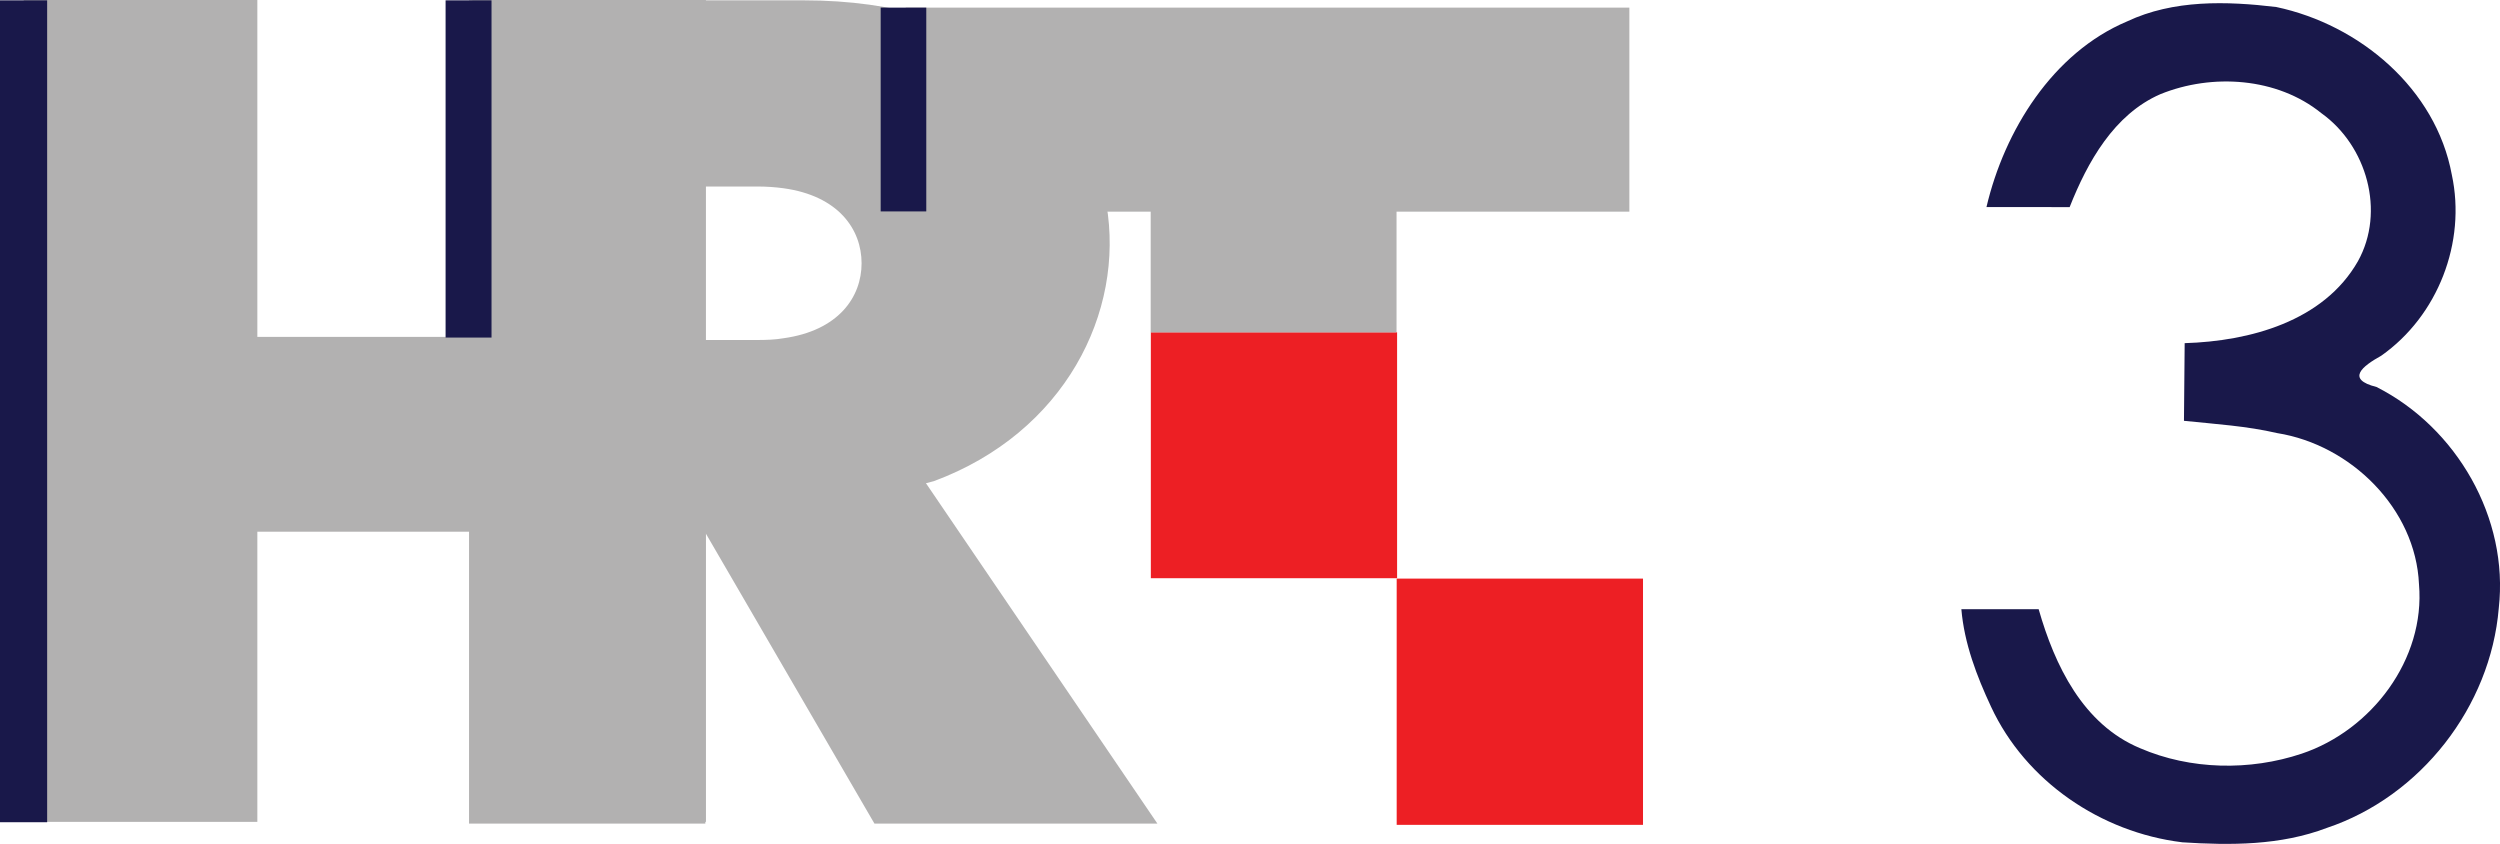
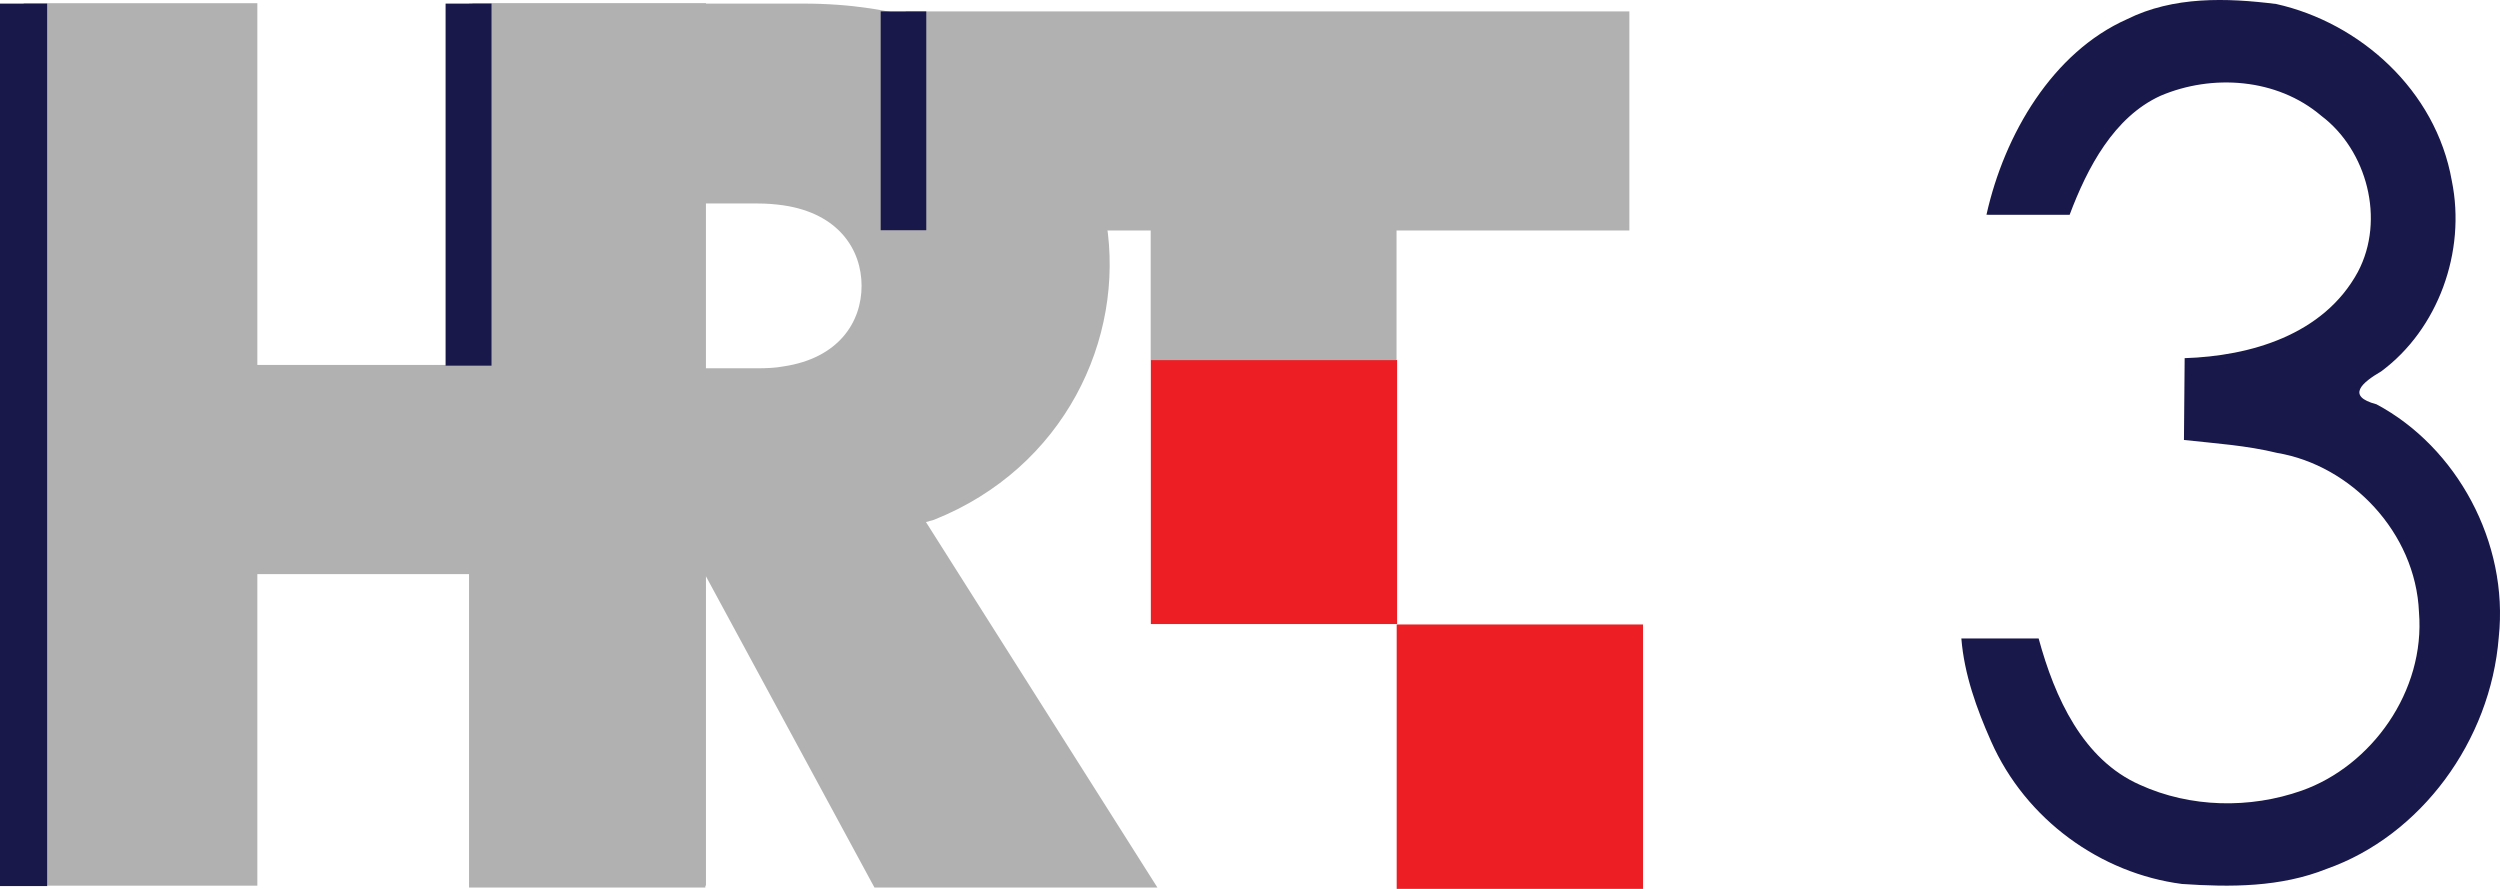
- <svg xmlns="http://www.w3.org/2000/svg" width="200mm" height="67.512mm" version="1.1" viewBox="0 0 200 67.512">
+ <svg xmlns="http://www.w3.org/2000/svg" width="200mm" height="71.113mm" version="1.1" viewBox="0 0 200 71.113">
  <defs>
    <clipPath id="a">
      <path d="m322.38 611.08h28.687v10.205h-28.687z" />
    </clipPath>
  </defs>
-   <g transform="translate(158.53 -27.561)">
-     <g transform="matrix(1.132 0 0 1.132 20.93 -12.553)">
+   <g transform="matrix(1 0 0 1.0737 158.53 -29.334)">
+     <g transform="matrix(1.132,0,0,1.132,20.93,-12.553)">
      <path d="m-77.202 76.299h17.403v-17.38h-17.403z" fill="#ed1f24" stroke-width="5.715" />
      <path d="m-59.828 93.73h17.408v-17.403h-17.408z" fill="#ed1f24" stroke-width="5.715" />
-       <g transform="matrix(5.7152 0 0 -5.7152 -125.15 35.435)">
+       <g transform="matrix(5.7152,0,0,-5.7152,-125.15,35.435)">
        <path d="m0 0v-4.166h-2.659v4.166h-2.889v-10.163h2.889v3.588h2.659v-3.588h2.888v10.163z" fill="#b2b1b1" />
      </g>
-       <g transform="matrix(5.7152 0 0 -5.7152 -2001 3586.2)" clip-path="url(#a)">
+       <g transform="matrix(5.7152,0,0,-5.7152,-2001,3586.2)" clip-path="url(#a)">
        <g transform="translate(328.18,611.1)">
          <path d="m0 0v10.18h3.884v-2.323c-0.098 0.013-0.205 0.021-0.321 0.021h-0.65v-1.898h0.65c0.116 0 0.223 4e-3 0.321 0.021v-4.059l-0.962 1.655v-3.597zm3.884 10.18h0.252c4.611 0 4.839-4.748 1.613-5.945-4e-3 0-0.095-0.026-0.099-0.026l2.862-4.209h-3.499l-1.129 1.942v4.059c0.688 0.094 0.97 0.513 0.97 0.928s-0.282 0.835-0.97 0.928z" fill="#b2b1b1" Googl="true" />
        </g>
        <g transform="translate(333.58,621.19)">
          <path d="m0 0h8.948v-2.523h-2.879v-1.493h-3.04v1.493h-3.029z" fill="#b2b1b1" />
        </g>
        <path d="m322.38 621.28h0.583v-10.163h-0.583z" fill="#19184a" />
        <path d="m327.89 621.28h0.568v-4.17h-0.568z" fill="#19184a" />
        <path d="m333.27 621.19h0.564v-2.52h-0.564z" fill="#19184a" />
      </g>
-       <path d="m-4.329 94.96c-5.732-0.704-11.041-4.302-13.494-9.577-1.016-2.172-1.896-4.486-2.098-6.892h5.462c1.135 3.965 3.127 8.134 7.167 9.821 3.561 1.537 7.757 1.613 11.424 0.387 4.936-1.655 8.743-6.666 8.288-11.971-0.233-5.355-4.822-9.854-10.014-10.682-2.165-0.504-4.39-0.641-6.596-0.87l0.05-5.488c4.592-0.138 9.814-1.533 12.243-5.786 1.956-3.515 0.632-8.174-2.587-10.471-3.129-2.531-7.722-2.819-11.366-1.342-3.286 1.426-5.165 4.812-6.419 7.984l-5.878-0.003c1.268-5.409 4.683-10.904 9.941-13.122 3.277-1.544 7.028-1.435 10.539-1.016 5.892 1.248 11.282 5.768 12.406 11.853 1.029 4.773-0.98 9.97-4.985 12.789-1.34 0.745-2.519 1.664-0.337 2.211 5.665 2.869 9.36 9.263 8.641 15.631-0.578 6.964-5.518 13.311-12.156 15.532-3.266 1.241-6.794 1.237-10.229 1.014z" fill="#19184a" fill-rule="evenodd" />
+       <path d="m-4.33 93.407c-5.732-0.691-11.041-4.221-13.494-9.396-1.016-2.131-1.896-4.401-2.098-6.762h5.462c1.135 3.89 3.127 7.981 7.167 9.636 3.561 1.508 7.757 1.583 11.424 0.379 4.936-1.624 8.743-6.54 8.288-11.746-0.233-5.254-4.822-9.668-10.014-10.481-2.165-0.495-4.39-0.629-6.596-0.854l0.05-5.385c4.592-0.135 9.814-1.504 12.243-5.677 1.956-3.449 0.632-8.02-2.587-10.274-3.129-2.484-7.722-2.766-11.366-1.317-3.286 1.399-5.165 4.722-6.419 7.833l-5.878-0.003c1.268-5.308 4.683-10.699 9.941-12.875 3.277-1.515 7.028-1.408 10.539-0.997 5.892 1.225 11.282 5.66 12.406 11.63 1.029 4.683-0.98 9.782-4.985 12.548-1.34 0.731-2.519 1.633-0.337 2.169 5.665 2.815 9.36 9.089 8.641 15.337-0.578 6.833-5.518 13.061-12.156 15.24-3.266 1.217-6.794 1.214-10.229 0.995z" fill="#19184a" fill-rule="evenodd" stroke-width=".991" />
    </g>
  </g>
</svg>
